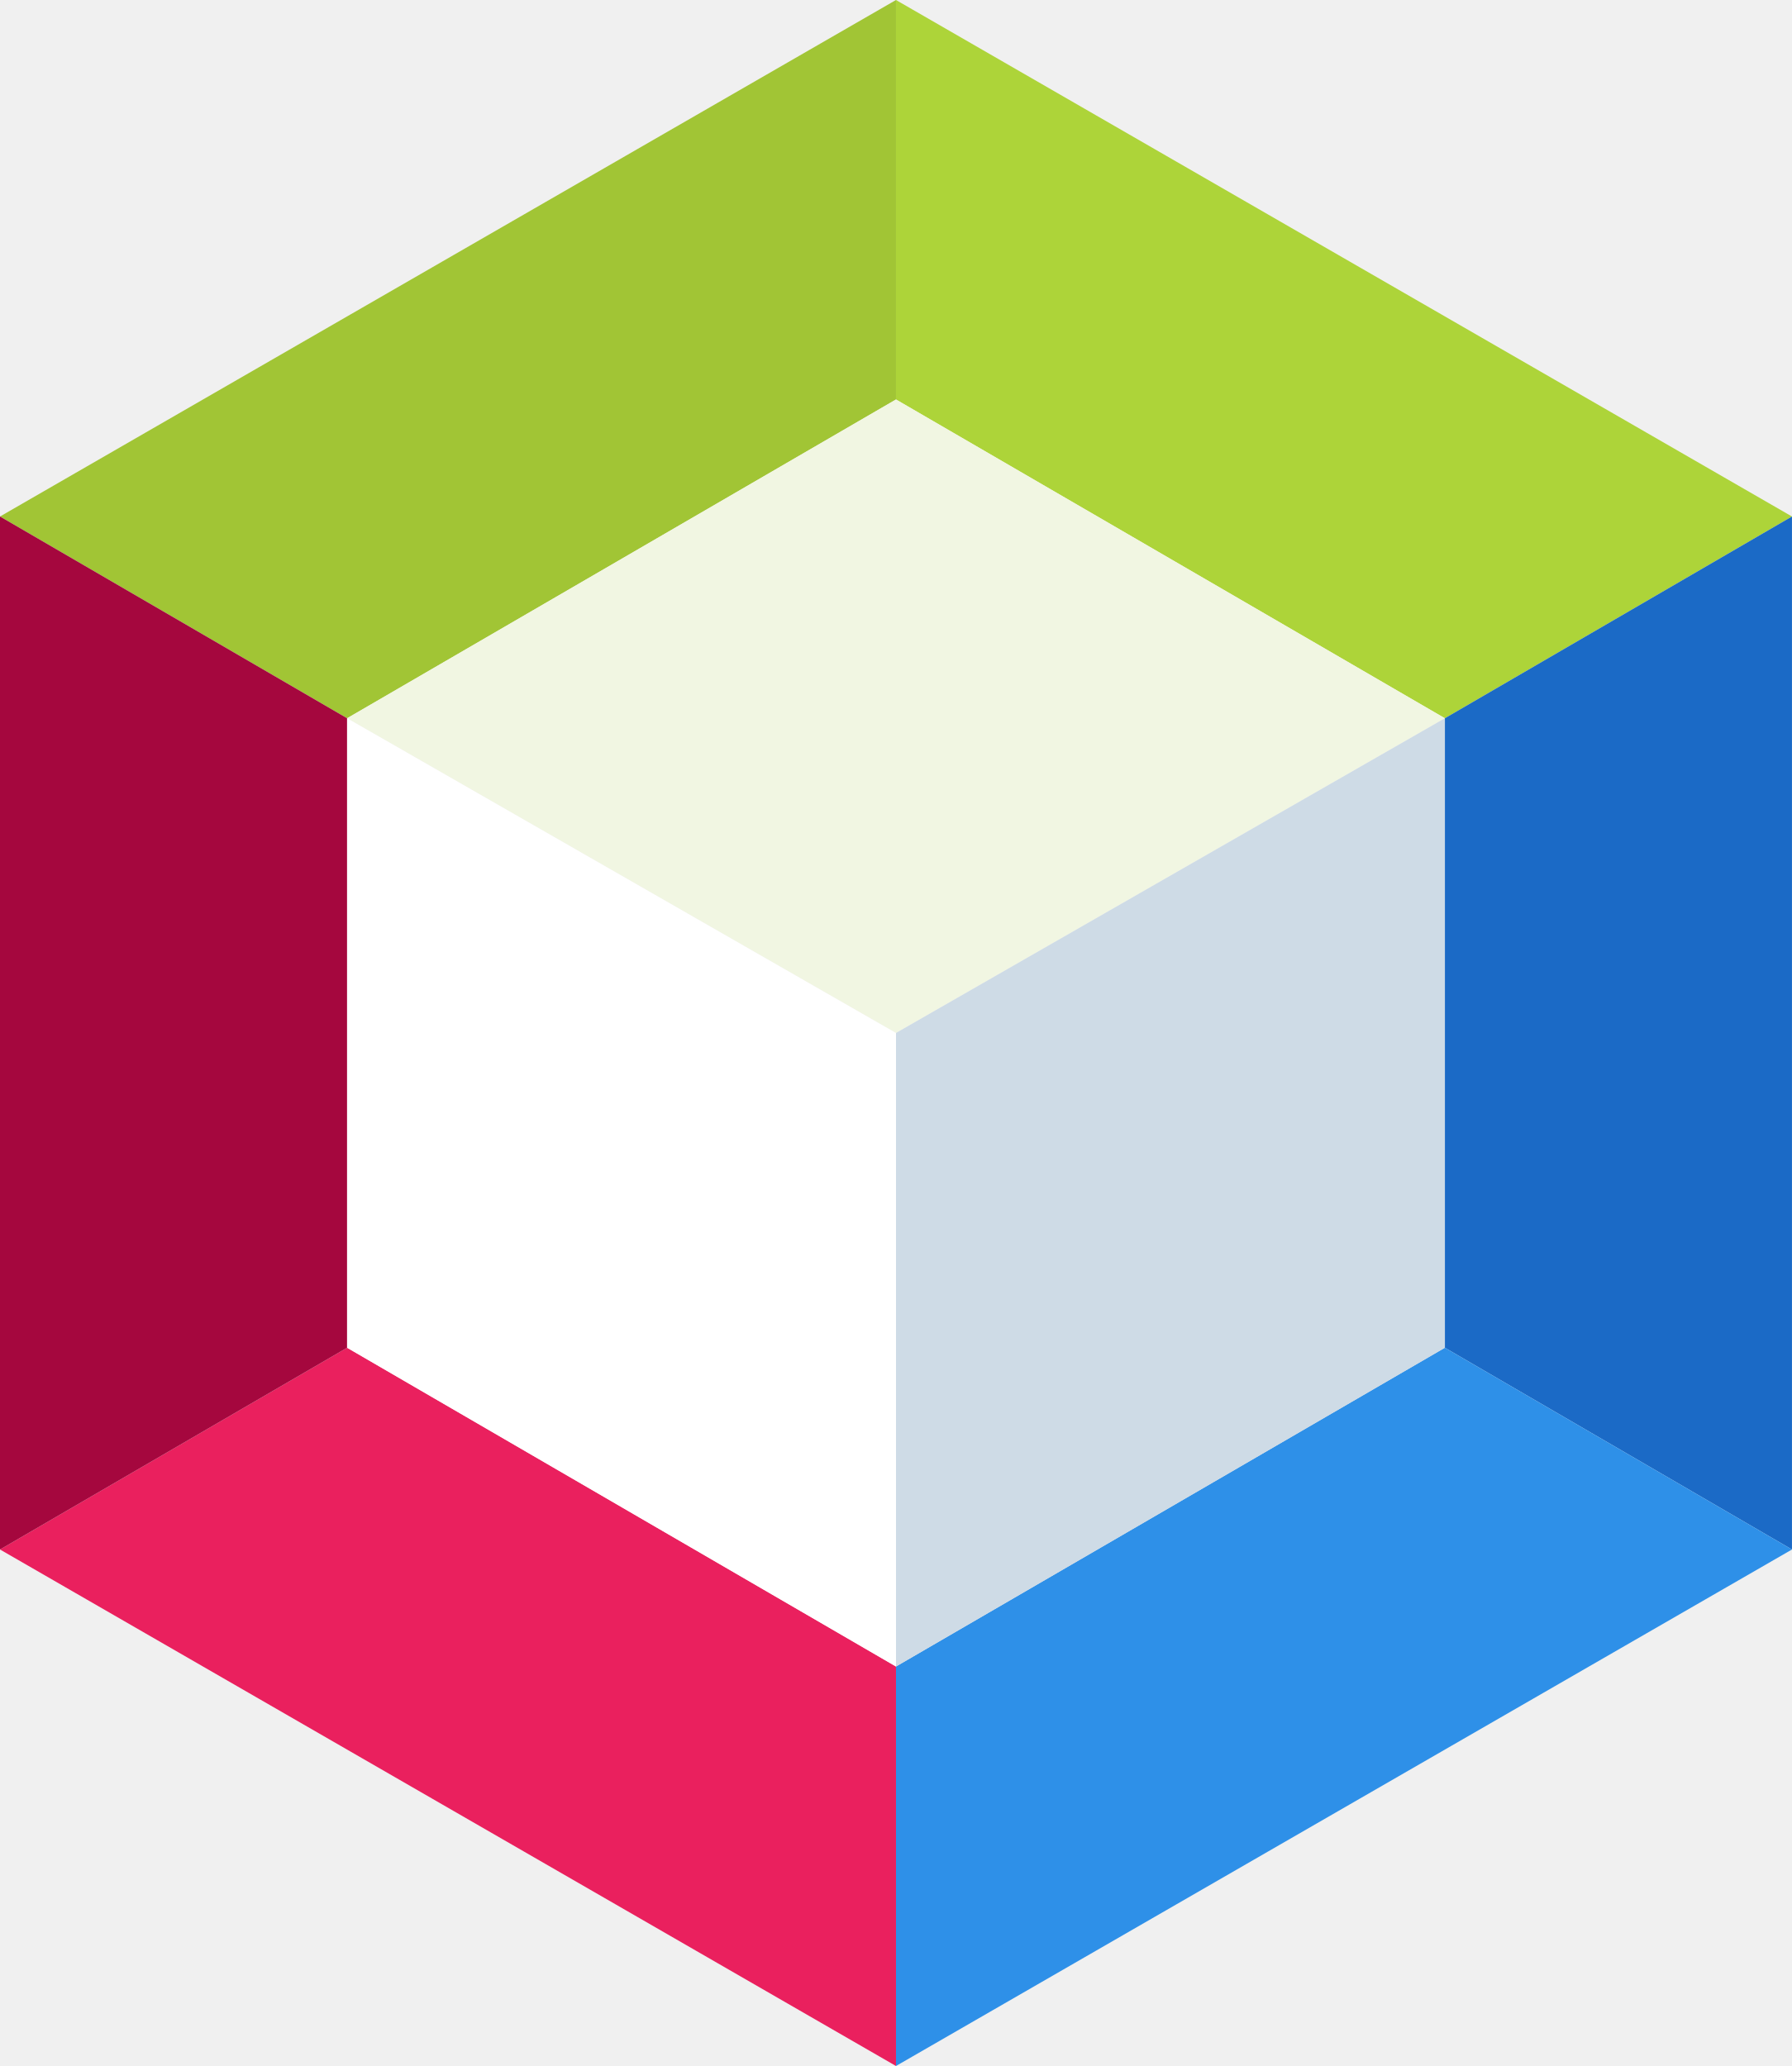
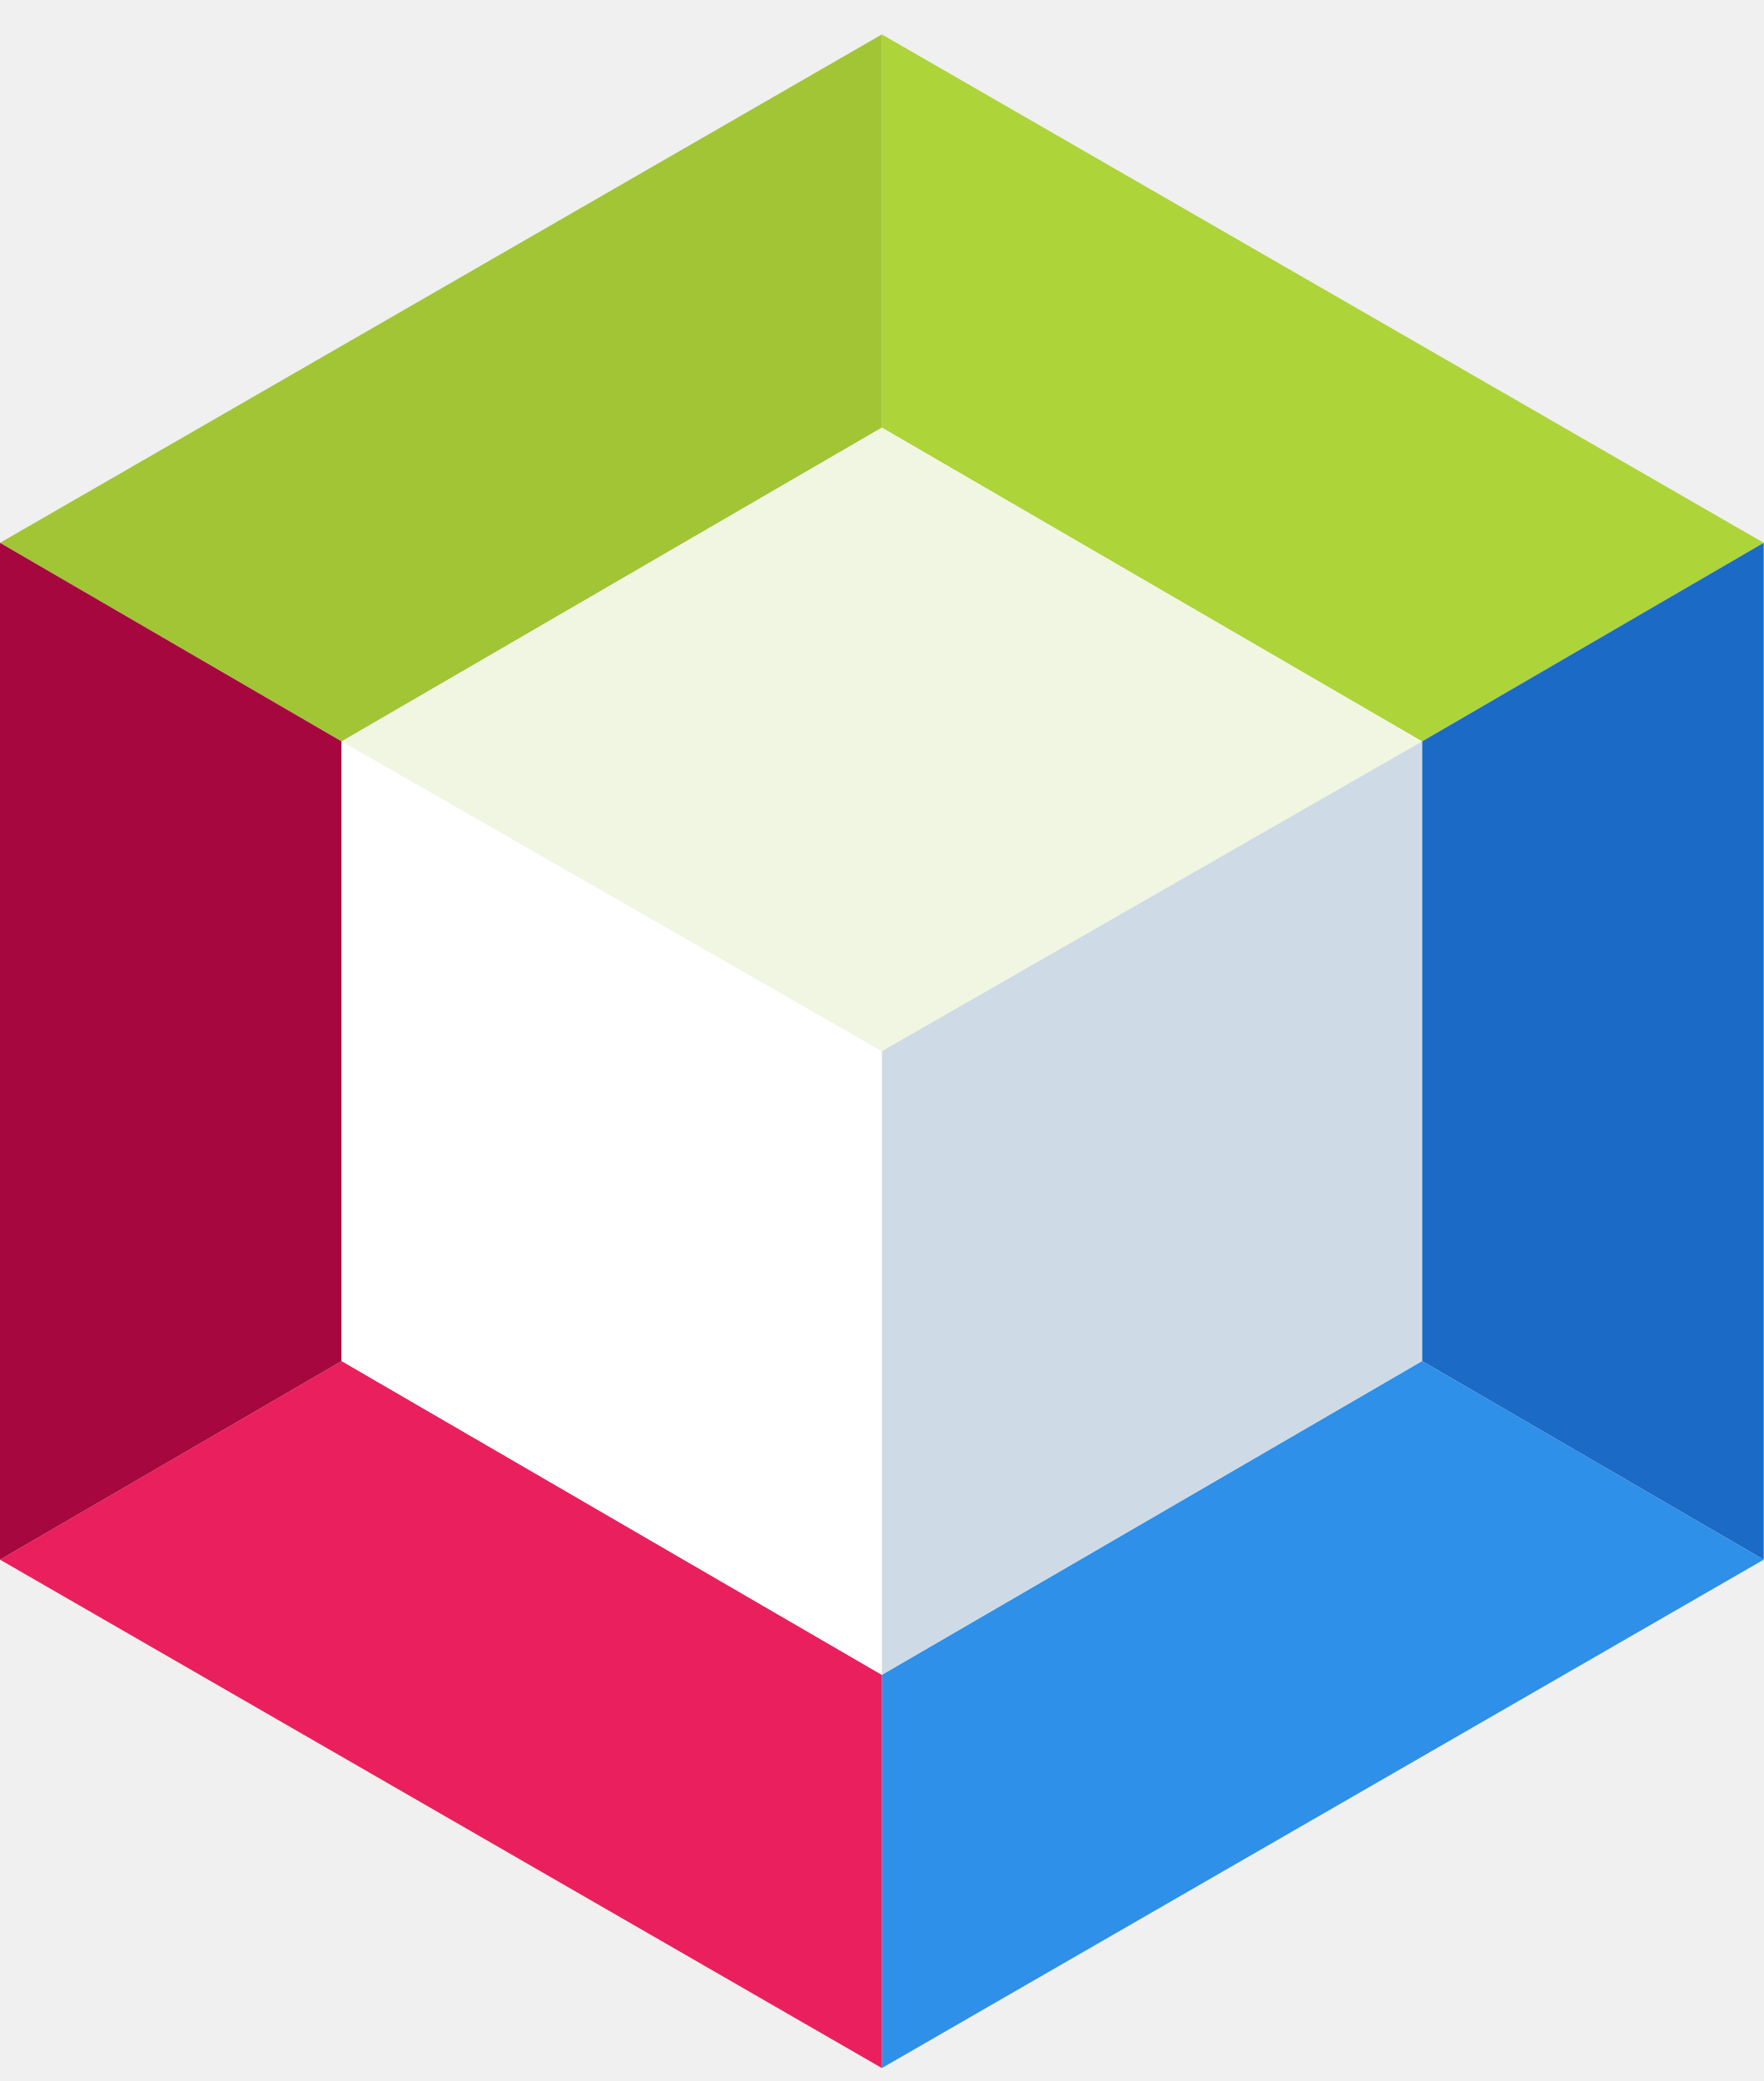
- <svg xmlns="http://www.w3.org/2000/svg" width="444px" height="512px" viewBox="0 0 444 512" version="1.1">
-   <description>Apache NetBeans Logo</description>
-   <g id="logo" stroke-width="0" fill="none" fill-rule="evenodd">
-     <path d="M222,0 L222,99 L86,178 L0,128 L222,0 Z" fill="#A1C535" />
-     <path d="M444,128 L358,178 L222,99 L222,0 L444,128 L444,128 Z" fill="#ADD439" />
-     <path d="M444,384 L358,334 L358,178 L444,128 L444,384 L444,384 Z" fill="#1B6AC6" />
-     <path d="M222,512 L222,413 L358,334 L444,384 L222,512 L222,512 Z" fill="#2E90E8" />
-     <path d="M0,384 L86,334 L222,413 L222,512 L0,384 L0,384 Z" fill="#EA205E" />
-     <path d="M0,128 L86,178 L86,334 L0,384 L0,128 L0,128 Z" fill="#A5073E" />
-     <path d="M86,178 L222,99 L358,178 L222,256 L86,178 Z" fill="#F1F6E2" />
-     <path d="M222,256 L358,178 L358,334 L222,413 L222,256 Z" fill="#CEDBE6" />
-     <path d="M86,178 L222,256 L222,413 L86,334 L86,178 Z" fill="#FFFFFF" />
+ <svg xmlns="http://www.w3.org/2000/svg" width="50" height="59" viewBox="0 0 50 59" fill="none">
+   <g clip-path="url(#clip0)">
+     <path fill-rule="evenodd" clip-rule="evenodd" d="M25 0.976V12.124L9.685 21.021L0 15.39L25 0.976Z" fill="#A1C535" />
+     <path fill-rule="evenodd" clip-rule="evenodd" d="M50 15.39L40.315 21.021L25 12.124V0.976L50 15.39Z" fill="#ADD439" />
+     <path fill-rule="evenodd" clip-rule="evenodd" d="M50 44.219L40.315 38.588V21.021L50 15.39V44.219Z" fill="#1B6AC6" />
+     <path fill-rule="evenodd" clip-rule="evenodd" d="M25 58.633V47.484L40.315 38.588L50 44.219L25 58.633Z" fill="#2E90E8" />
+     <path fill-rule="evenodd" clip-rule="evenodd" d="M0 44.219L9.685 38.588L25 47.484V58.633L0 44.219Z" fill="#EA205E" />
+     <path fill-rule="evenodd" clip-rule="evenodd" d="M0 15.39L9.685 21.021V38.588L0 44.219V15.39Z" fill="#A5073E" />
+     <path fill-rule="evenodd" clip-rule="evenodd" d="M9.685 21.02L25 12.124L40.315 21.02L25 29.804L9.685 21.02Z" fill="#F1F6E2" />
+     <path fill-rule="evenodd" clip-rule="evenodd" d="M25 29.804L40.315 21.021V38.588L25 47.484V29.804Z" fill="#CEDBE6" />
+     <path fill-rule="evenodd" clip-rule="evenodd" d="M9.685 21.021L25 29.804V47.484L9.685 38.588V21.021Z" fill="white" />
  </g>
+   <defs>
+     <clipPath id="clip0">
+       <rect width="50" height="57.658" fill="white" transform="translate(0 0.975525)" />
+     </clipPath>
+   </defs>
</svg>
